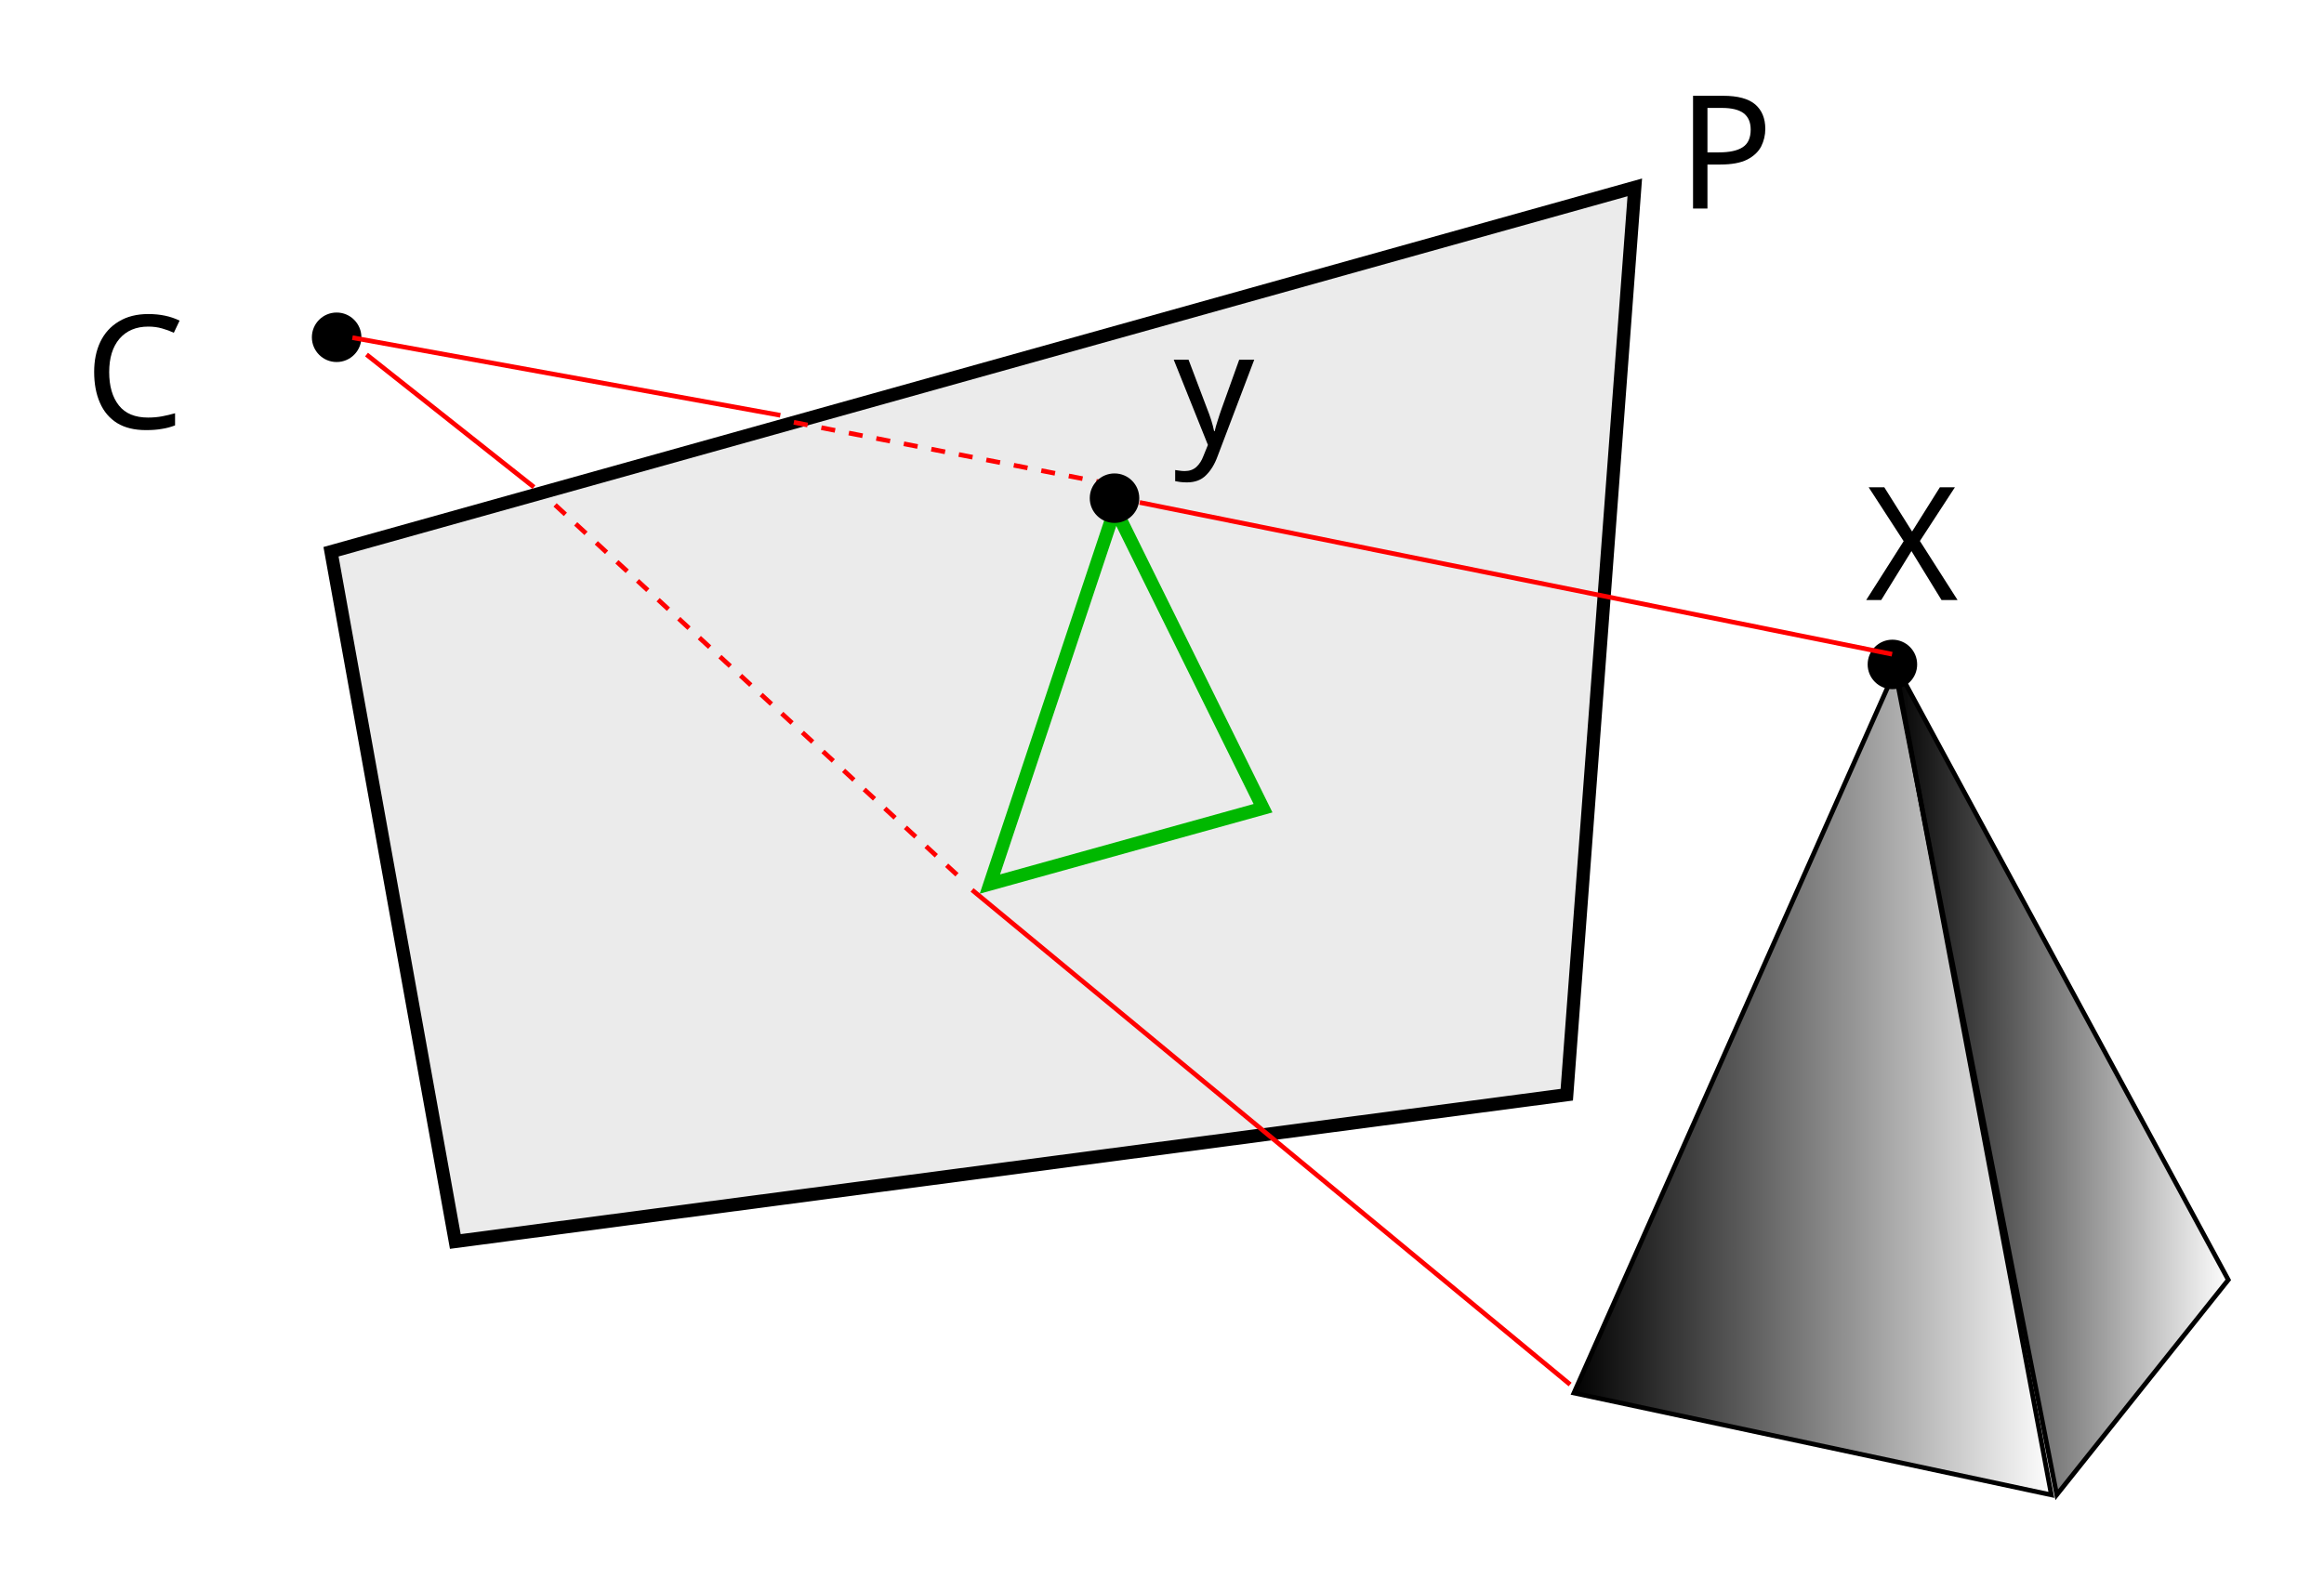
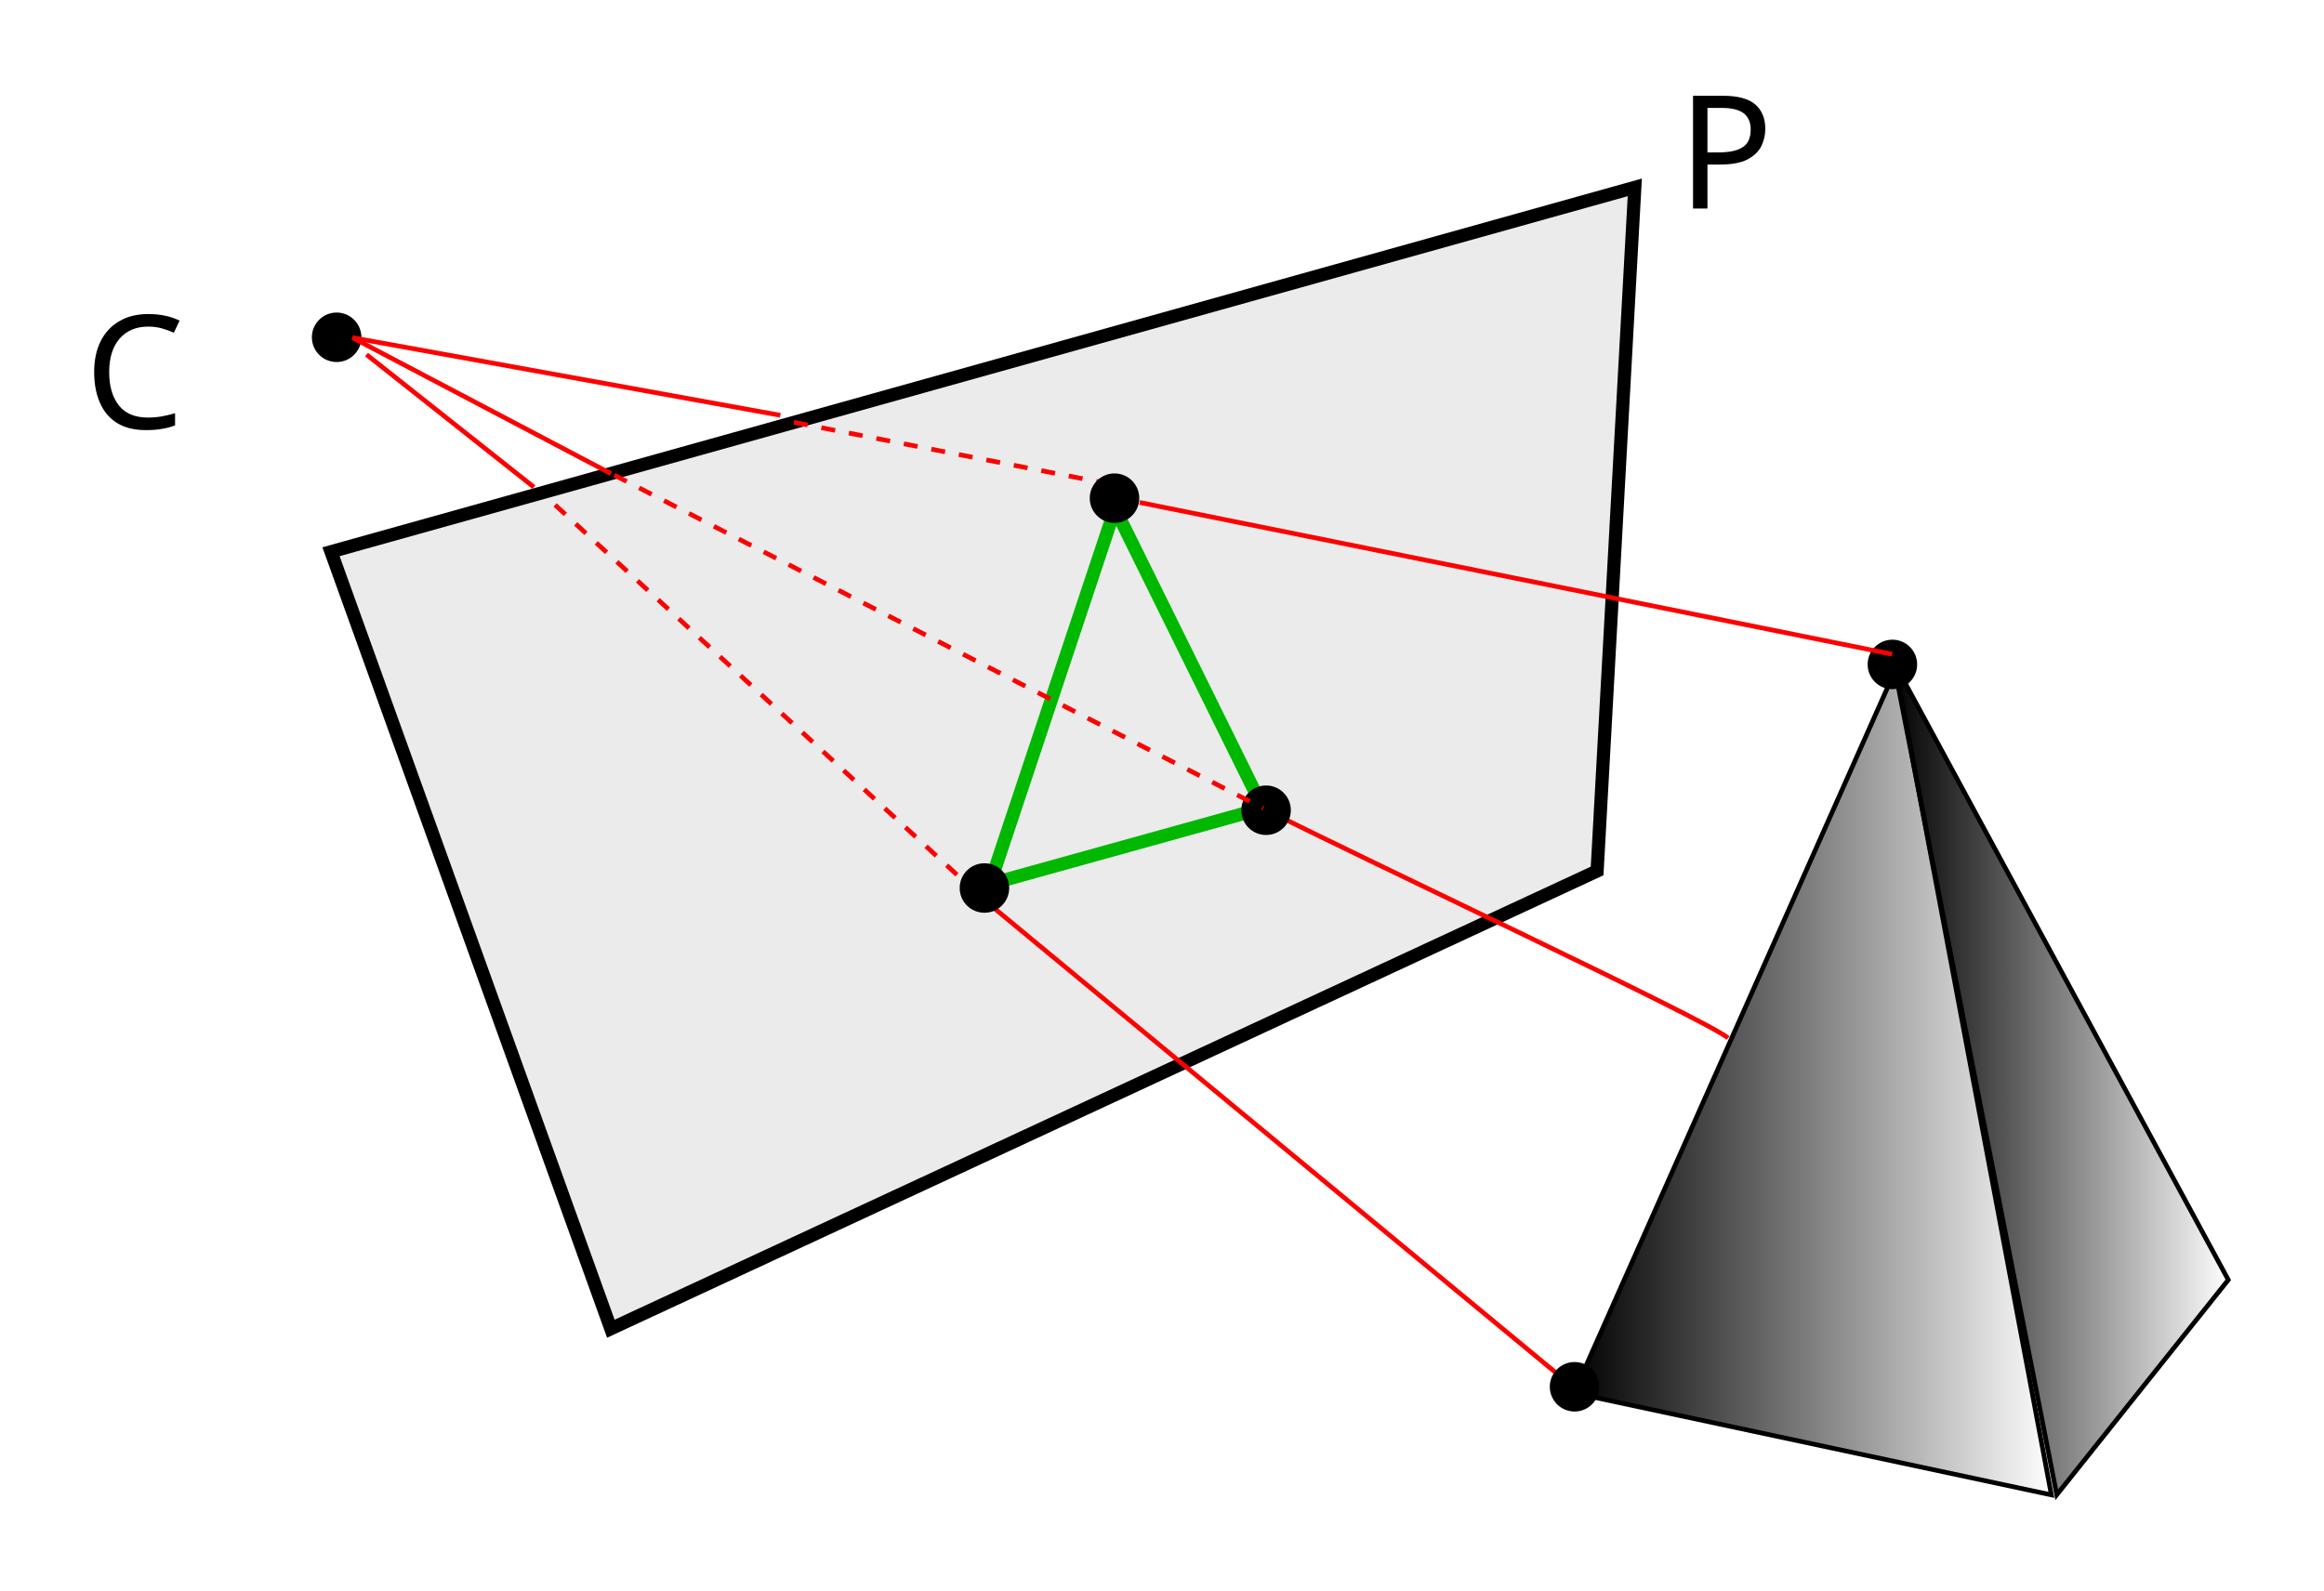
<svg xmlns="http://www.w3.org/2000/svg" xmlns:xlink="http://www.w3.org/1999/xlink" width="176.386" height="120.757" id="svg2985" version="1.1">
  <defs id="defs2987">
    <linearGradient id="linearGradient3808">
      <stop style="stop-color:#000000;stop-opacity:1;" offset="0" id="stop3810" />
      <stop style="stop-color:#000000;stop-opacity:0;" offset="1" id="stop3812" />
    </linearGradient>
    <marker orient="auto" refY="0" refX="0" id="TriangleOutL" style="overflow:visible">
      <path id="path3932" d="m 5.77,0 -8.65,5 0,-10 8.65,5 z" style="fill-rule:evenodd;stroke:#000000;stroke-width:1pt" transform="scale(0.8,0.8)" />
    </marker>
    <marker orient="auto" refY="0" refX="0" id="TriangleOutM" style="overflow:visible">
      <path id="path3935" d="m 5.77,0 -8.65,5 0,-10 8.65,5 z" style="fill-rule:evenodd;stroke:#000000;stroke-width:1pt" transform="scale(0.4,0.4)" />
    </marker>
    <linearGradient xlink:href="#linearGradient3808" id="linearGradient3814" x1="575.121" y1="223.2" x2="600.906" y2="223.2" gradientUnits="userSpaceOnUse" gradientTransform="translate(-52.93223,48.45335)" />
    <linearGradient xlink:href="#linearGradient3808" id="linearGradient3816" x1="211.959" y1="52.262" x2="248.551" y2="52.262" gradientUnits="userSpaceOnUse" gradientTransform="translate(285.9944,219.6971)" />
  </defs>
  <g id="layer1" transform="translate(-378.6739,-189.8181)">
-     <path style="fill:#ebebeb;fill-opacity:1;stroke:#000000;stroke-width:1px;stroke-linecap:butt;stroke-linejoin:miter;stroke-opacity:1" d="m 403.797,231.706 9.434,52.366 84.357,-11.143 5.163,-68.885 z" id="path4786" />
+     <path style="fill:#ebebeb;fill-opacity:1;stroke:#000000;stroke-width:1px;stroke-linecap:butt;stroke-linejoin:miter;stroke-opacity:1" d="m 403.797,231.706 21.238,58.988 74.856,-34.752 2.86,-51.898 z" id="path4786" />
    <path style="fill:none;stroke:#ff0000;stroke-width:0.354;stroke-linecap:butt;stroke-linejoin:miter;stroke-miterlimit:4;stroke-opacity:1;stroke-dasharray:1.063, 1.063;stroke-dashoffset:0" d="m 438.926,221.881 25.306,4.94" id="path4799" />
-     <text xml:space="preserve" style="font-size:12px;font-style:normal;font-variant:normal;font-weight:normal;font-stretch:normal;text-align:start;line-height:125%;letter-spacing:0px;word-spacing:0px;writing-mode:lr-tb;text-anchor:start;fill:#000000;fill-opacity:1;stroke:none;font-family:Sans;-inkscape-font-specification:Sans" x="385.087" y="222.347" id="text3021">
-       <tspan id="tspan3023" x="385.087" y="222.347">C</tspan>
+     <text xml:space="preserve" style="font-style:normal;font-variant:normal;font-weight:normal;font-stretch:normal;line-height:0%;font-family:sans-serif;-inkscape-font-specification:Sans;text-align:start;letter-spacing:0px;word-spacing:0px;writing-mode:lr-tb;text-anchor:start;fill:#000000;fill-opacity:1;stroke:none" x="385.087" y="222.347" id="text3021">
+       <tspan id="tspan3023" x="385.087" y="222.347" style="font-size:12px;line-height:1.25;font-family:sans-serif">C</tspan>
    </text>
-     <path style="fill:#000000;fill-opacity:1;stroke:#000000;stroke-width:0.5;stroke-miterlimit:4;stroke-opacity:1;stroke-dasharray:none" id="path3025" d="m 52.932,62.663 c 0,0.899 -0.729,1.629 -1.629,1.629 -0.899,0 -1.629,-0.729 -1.629,-1.629 0,-0.899 0.729,-1.629 1.629,-1.629 0.899,0 1.629,0.729 1.629,1.629 z" transform="translate(352.9201,152.7615)" />
-     <text xml:space="preserve" style="font-size:12px;font-style:normal;font-variant:normal;font-weight:normal;font-stretch:normal;text-align:start;line-height:125%;letter-spacing:0px;word-spacing:0px;writing-mode:lr-tb;text-anchor:start;fill:#000000;fill-opacity:1;stroke:none;font-family:Sans;-inkscape-font-specification:Sans" x="506.016" y="205.653" id="text3027">
-       <tspan id="tspan3029" x="506.016" y="205.653">P</tspan>
+     <path style="fill:#000000;fill-opacity:1;stroke:#000000;stroke-width:0.5;stroke-miterlimit:4;stroke-opacity:1;stroke-dasharray:none" id="path3025" d="m 52.932,62.663 a 1.629,1.629 0 0 1 -1.629,1.629 1.629,1.629 0 0 1 -1.629,-1.629 1.629,1.629 0 0 1 1.629,-1.629 1.629,1.629 0 0 1 1.629,1.629 z" transform="translate(352.9201,152.7615)" />
+     <text xml:space="preserve" style="font-style:normal;font-variant:normal;font-weight:normal;font-stretch:normal;line-height:0%;font-family:sans-serif;-inkscape-font-specification:Sans;text-align:start;letter-spacing:0px;word-spacing:0px;writing-mode:lr-tb;text-anchor:start;fill:#000000;fill-opacity:1;stroke:none" x="506.016" y="205.653" id="text3027">
+       <tspan id="tspan3029" x="506.016" y="205.653" style="font-size:12px;line-height:1.25;font-family:sans-serif">P</tspan>
    </text>
-     <text xml:space="preserve" style="font-size:12px;font-style:normal;font-variant:normal;font-weight:normal;font-stretch:normal;text-align:start;line-height:125%;letter-spacing:0px;word-spacing:0px;writing-mode:lr-tb;text-anchor:start;fill:#000000;fill-opacity:1;stroke:none;font-family:Sans;-inkscape-font-specification:Sans" x="520.267" y="235.376" id="text3031">
-       <tspan id="tspan3033" x="520.267" y="235.376">X</tspan>
-     </text>
-     <text xml:space="preserve" style="font-size:12px;font-style:normal;font-variant:normal;font-weight:normal;font-stretch:normal;text-align:start;line-height:125%;letter-spacing:0px;word-spacing:0px;writing-mode:lr-tb;text-anchor:start;fill:#000000;fill-opacity:1;stroke:none;font-family:Sans;-inkscape-font-specification:Sans" x="467.742" y="223.568" id="text3035">
-       <tspan id="tspan3037" x="467.742" y="223.568">y</tspan>
-     </text>
-     <path style="fill:#000000;fill-opacity:1;stroke:#000000;stroke-width:0.5;stroke-miterlimit:4;stroke-opacity:1;stroke-dasharray:none" id="path3025-3" d="m 52.932,62.663 c 0,0.899 -0.729,1.629 -1.629,1.629 -0.899,0 -1.629,-0.729 -1.629,-1.629 0,-0.899 0.729,-1.629 1.629,-1.629 0.899,0 1.629,0.729 1.629,1.629 z" transform="translate(470.9997,177.5989)" />
+     <path style="fill:#000000;fill-opacity:1;stroke:#000000;stroke-width:0.5;stroke-miterlimit:4;stroke-opacity:1;stroke-dasharray:none" id="path3025-3" d="m 52.932,62.663 a 1.629,1.629 0 0 1 -1.629,1.629 1.629,1.629 0 0 1 -1.629,-1.629 1.629,1.629 0 0 1 1.629,-1.629 1.629,1.629 0 0 1 1.629,1.629 z" transform="translate(470.9997,177.5989)" />
    <path style="fill:none;stroke:#ff0000;stroke-width:0.354;stroke-linecap:butt;stroke-linejoin:miter;stroke-miterlimit:4;stroke-opacity:1;stroke-dasharray:none" d="m 405.421,215.454 32.477,5.893" id="path4799-3" />
    <path style="fill:none;stroke:#ff0000;stroke-width:0.354;stroke-linecap:butt;stroke-linejoin:miter;stroke-miterlimit:4;stroke-opacity:1;stroke-dasharray:none" d="m 465.173,227.965 57.106,11.52" id="path4799-5" />
    <path style="fill:none;stroke:#00b800;stroke-width:1px;stroke-linecap:butt;stroke-linejoin:miter;stroke-opacity:1" d="m 124.379,57.188 -9.501,28.503 20.73,-5.758 z" id="path3818" transform="translate(338.9266,171.2438)" />
-     <path style="fill:#000000;fill-opacity:1;stroke:#000000;stroke-width:0.5;stroke-miterlimit:4;stroke-opacity:1;stroke-dasharray:none" id="path3025-6" d="m 52.932,62.663 c 0,0.899 -0.729,1.629 -1.629,1.629 -0.899,0 -1.629,-0.729 -1.629,-1.629 0,-0.899 0.729,-1.629 1.629,-1.629 0.899,0 1.629,0.729 1.629,1.629 z" transform="translate(411.9599,164.9766)" />
+     <path style="fill:#000000;fill-opacity:1;stroke:#000000;stroke-width:0.5;stroke-miterlimit:4;stroke-opacity:1;stroke-dasharray:none" id="path3025-6" d="m 52.932,62.663 a 1.629,1.629 0 0 1 -1.629,1.629 1.629,1.629 0 0 1 -1.629,-1.629 1.629,1.629 0 0 1 1.629,-1.629 1.629,1.629 0 0 1 1.629,1.629 z" transform="translate(411.9599,164.9766)" />
    <path style="fill:none;stroke:#ff0000;stroke-width:0.354;stroke-linecap:butt;stroke-linejoin:miter;stroke-miterlimit:4;stroke-opacity:1;stroke-dasharray:none" d="m 452.452,257.382 45.39,37.549" id="path4799-3-0" />
    <path style="fill:none;stroke:#ff0000;stroke-width:0.354;stroke-linecap:butt;stroke-linejoin:miter;stroke-miterlimit:4;stroke-opacity:1;stroke-dasharray:none" d="m 406.491,216.737 12.708,10.066" id="path4799-3-0-3" />
    <path style="fill:none;stroke:#ff0000;stroke-width:0.354;stroke-linecap:butt;stroke-linejoin:miter;stroke-miterlimit:4;stroke-opacity:1;stroke-dasharray:1.063, 1.063;stroke-dashoffset:0" d="m 420.803,228.151 30.954,28.495" id="path4799-1" />
    <path style="fill:url(#linearGradient3816);fill-opacity:1;stroke:#000000;stroke-width:0.354;stroke-linecap:butt;stroke-linejoin:miter;stroke-miterlimit:4;stroke-opacity:1;stroke-dasharray:none" d="m 522.561,240.607 -24.43,54.968 36.238,7.736 z" id="path3021" />
    <path style="fill:url(#linearGradient3814);fill-opacity:1;stroke:#000000;stroke-width:0.354;stroke-linecap:butt;stroke-linejoin:miter;stroke-miterlimit:4;stroke-opacity:1;stroke-dasharray:none" d="m 522.366,240.005 25.43,46.979 -13.02,16.318 z" id="path3026" />
+     <circle r="1.629" cy="257.236" cx="453.39" style="fill:#000000;fill-opacity:1;stroke:#000000;stroke-width:0.5;stroke-miterlimit:4;stroke-dasharray:none;stroke-opacity:1" id="path3025-6-3" />
+     <circle r="1.629" cy="295.102" cx="498.179" style="fill:#000000;fill-opacity:1;stroke:#000000;stroke-width:0.5;stroke-miterlimit:4;stroke-dasharray:none;stroke-opacity:1" id="path3025-6-6" />
+     <path style="fill:none;stroke:#ff0000;stroke-width:0.354;stroke-linecap:butt;stroke-linejoin:miter;stroke-miterlimit:4;stroke-dasharray:none;stroke-opacity:1" d="m 405.421,215.454 19.622,10.322" id="path4799-3-7" />
+     <path style="fill:none;stroke:#ff0000;stroke-width:0.354;stroke-linecap:butt;stroke-linejoin:miter;stroke-miterlimit:4;stroke-dasharray:none;stroke-opacity:1" d="m 474.534,251.177 c 7.694,3.921 33.625,16.035 35.298,17.448" id="path4799-3-7-5" />
+     <circle r="1.629" cy="251.332" cx="474.766" style="fill:#000000;fill-opacity:1;stroke:#000000;stroke-width:0.5;stroke-miterlimit:4;stroke-dasharray:none;stroke-opacity:1" id="path3025-35" />
+     <path style="fill:none;stroke:#ff0000;stroke-width:0.354;stroke-linecap:butt;stroke-linejoin:miter;stroke-miterlimit:4;stroke-dasharray:1.063, 1.063;stroke-dashoffset:0;stroke-opacity:1" d="m 425.291,225.887 49.243,25.29" id="path4799-1-6" />
  </g>
</svg>
